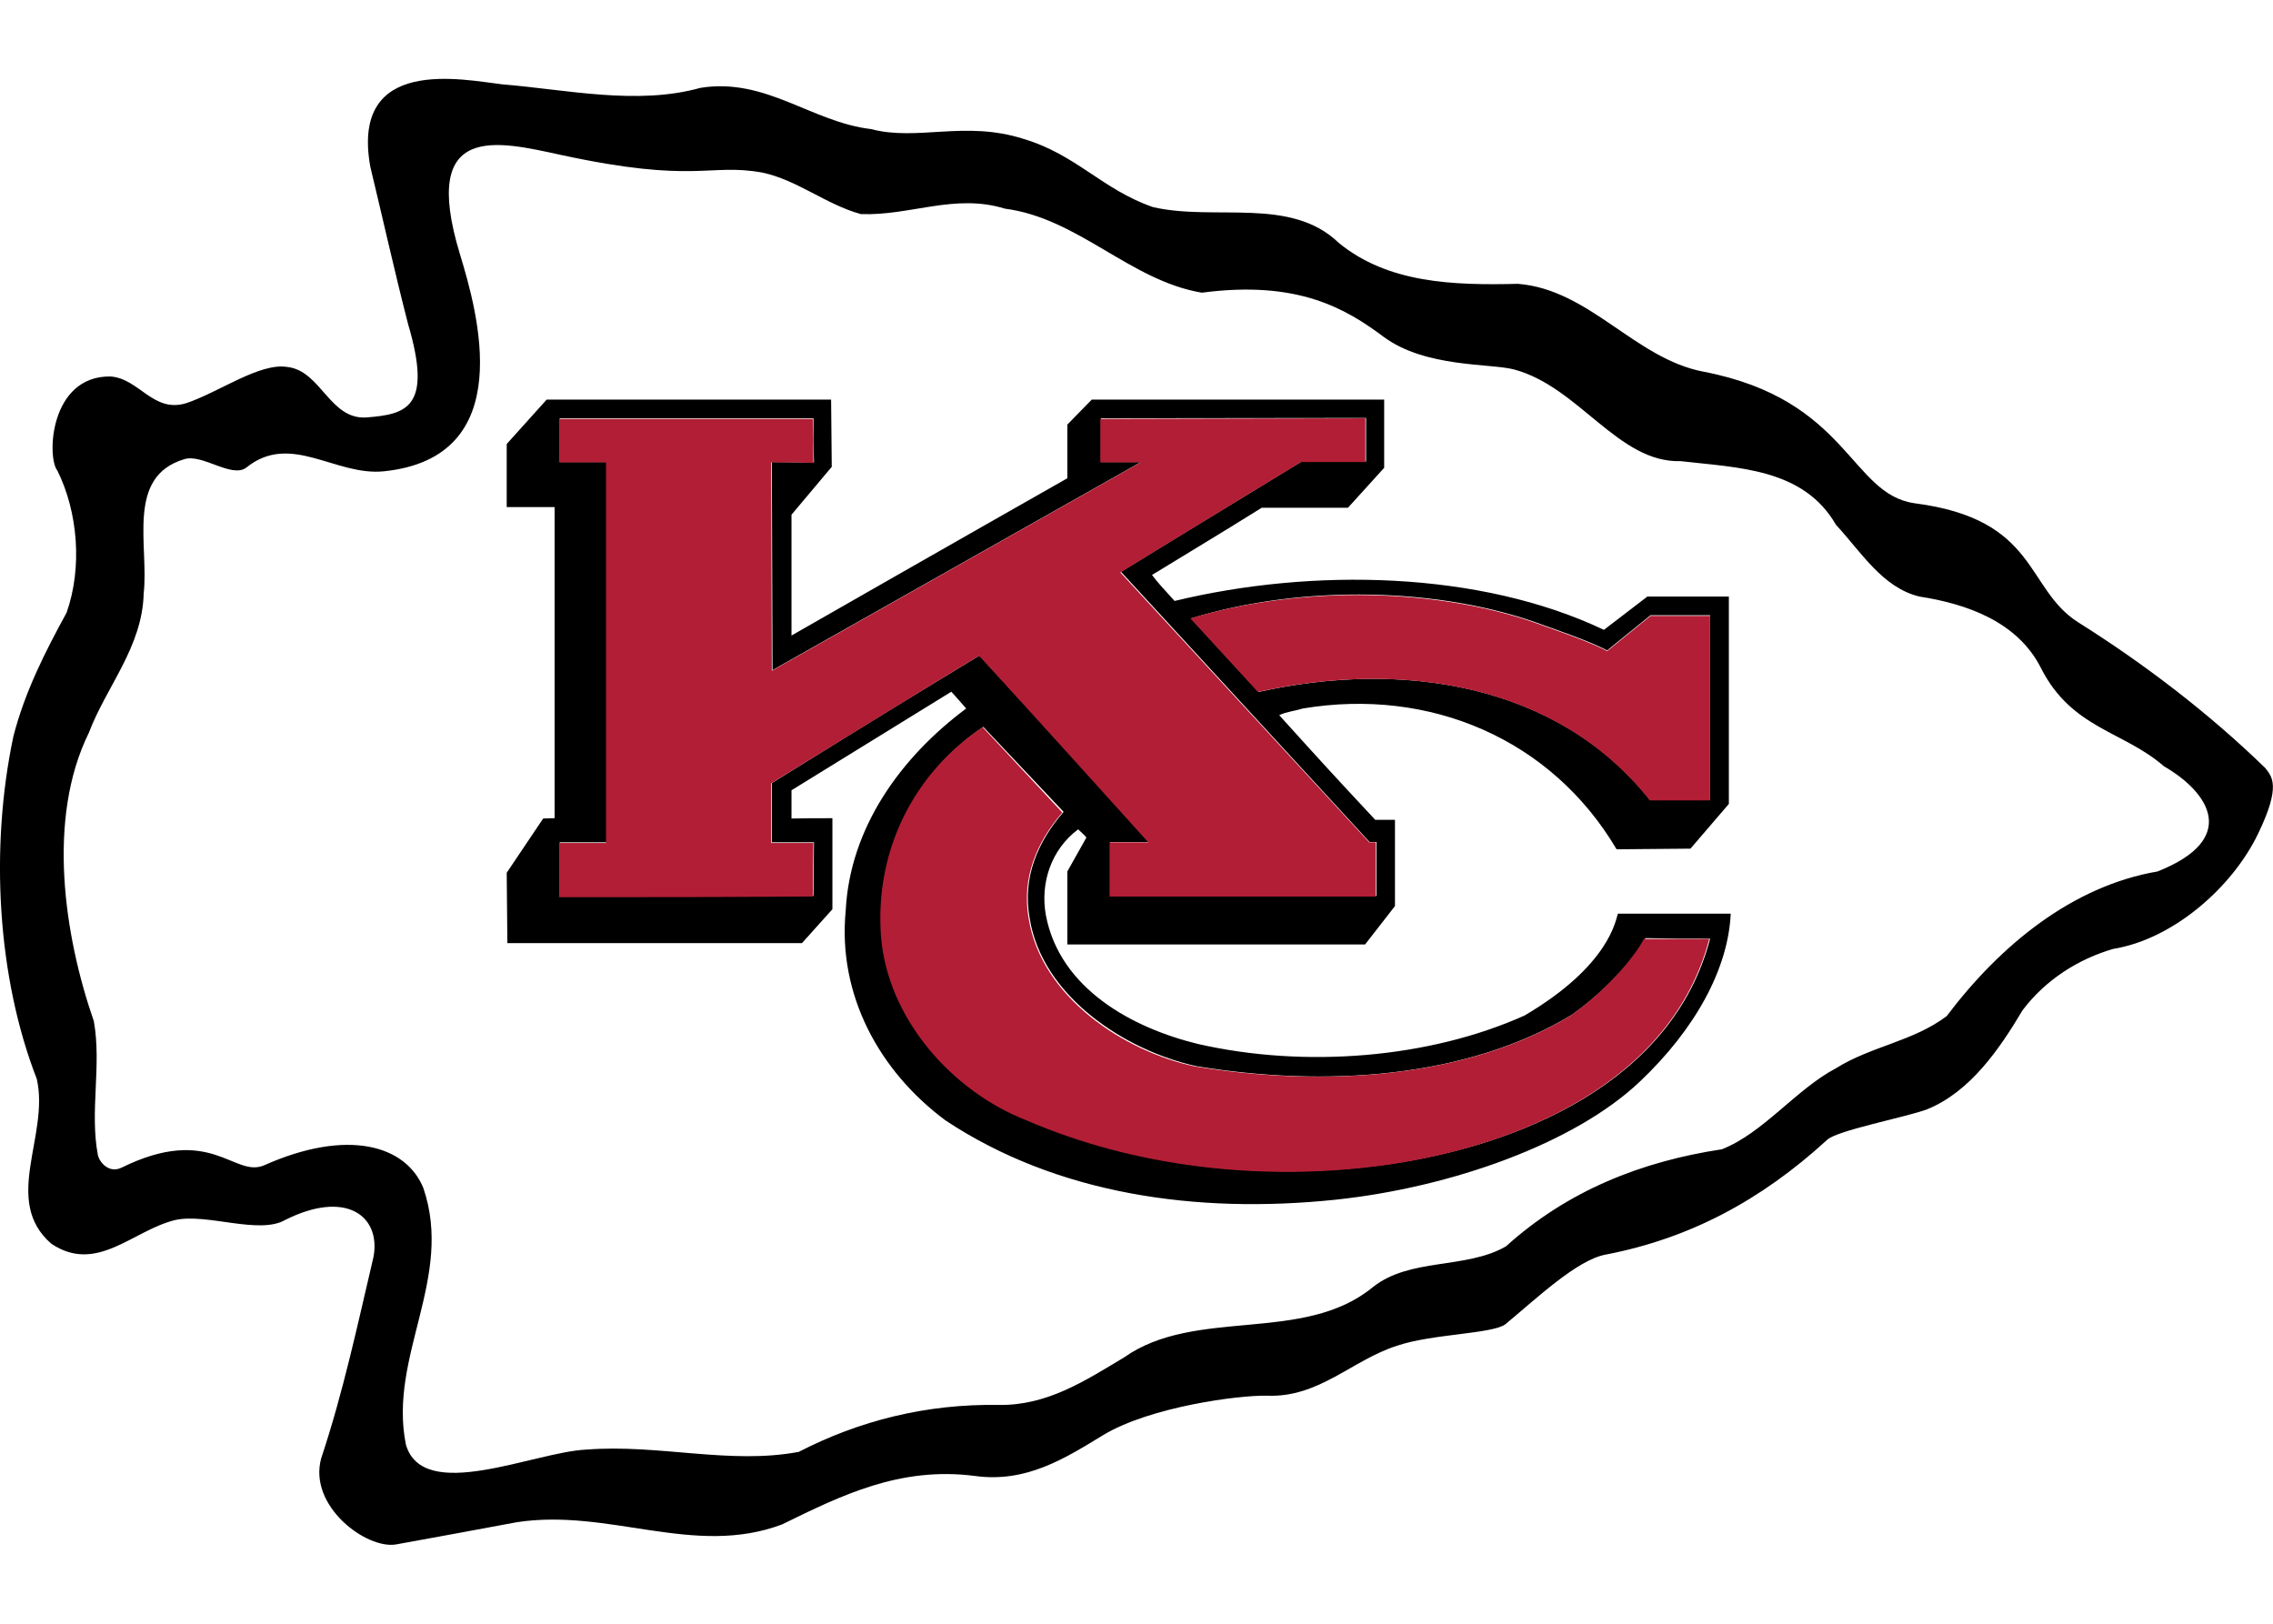
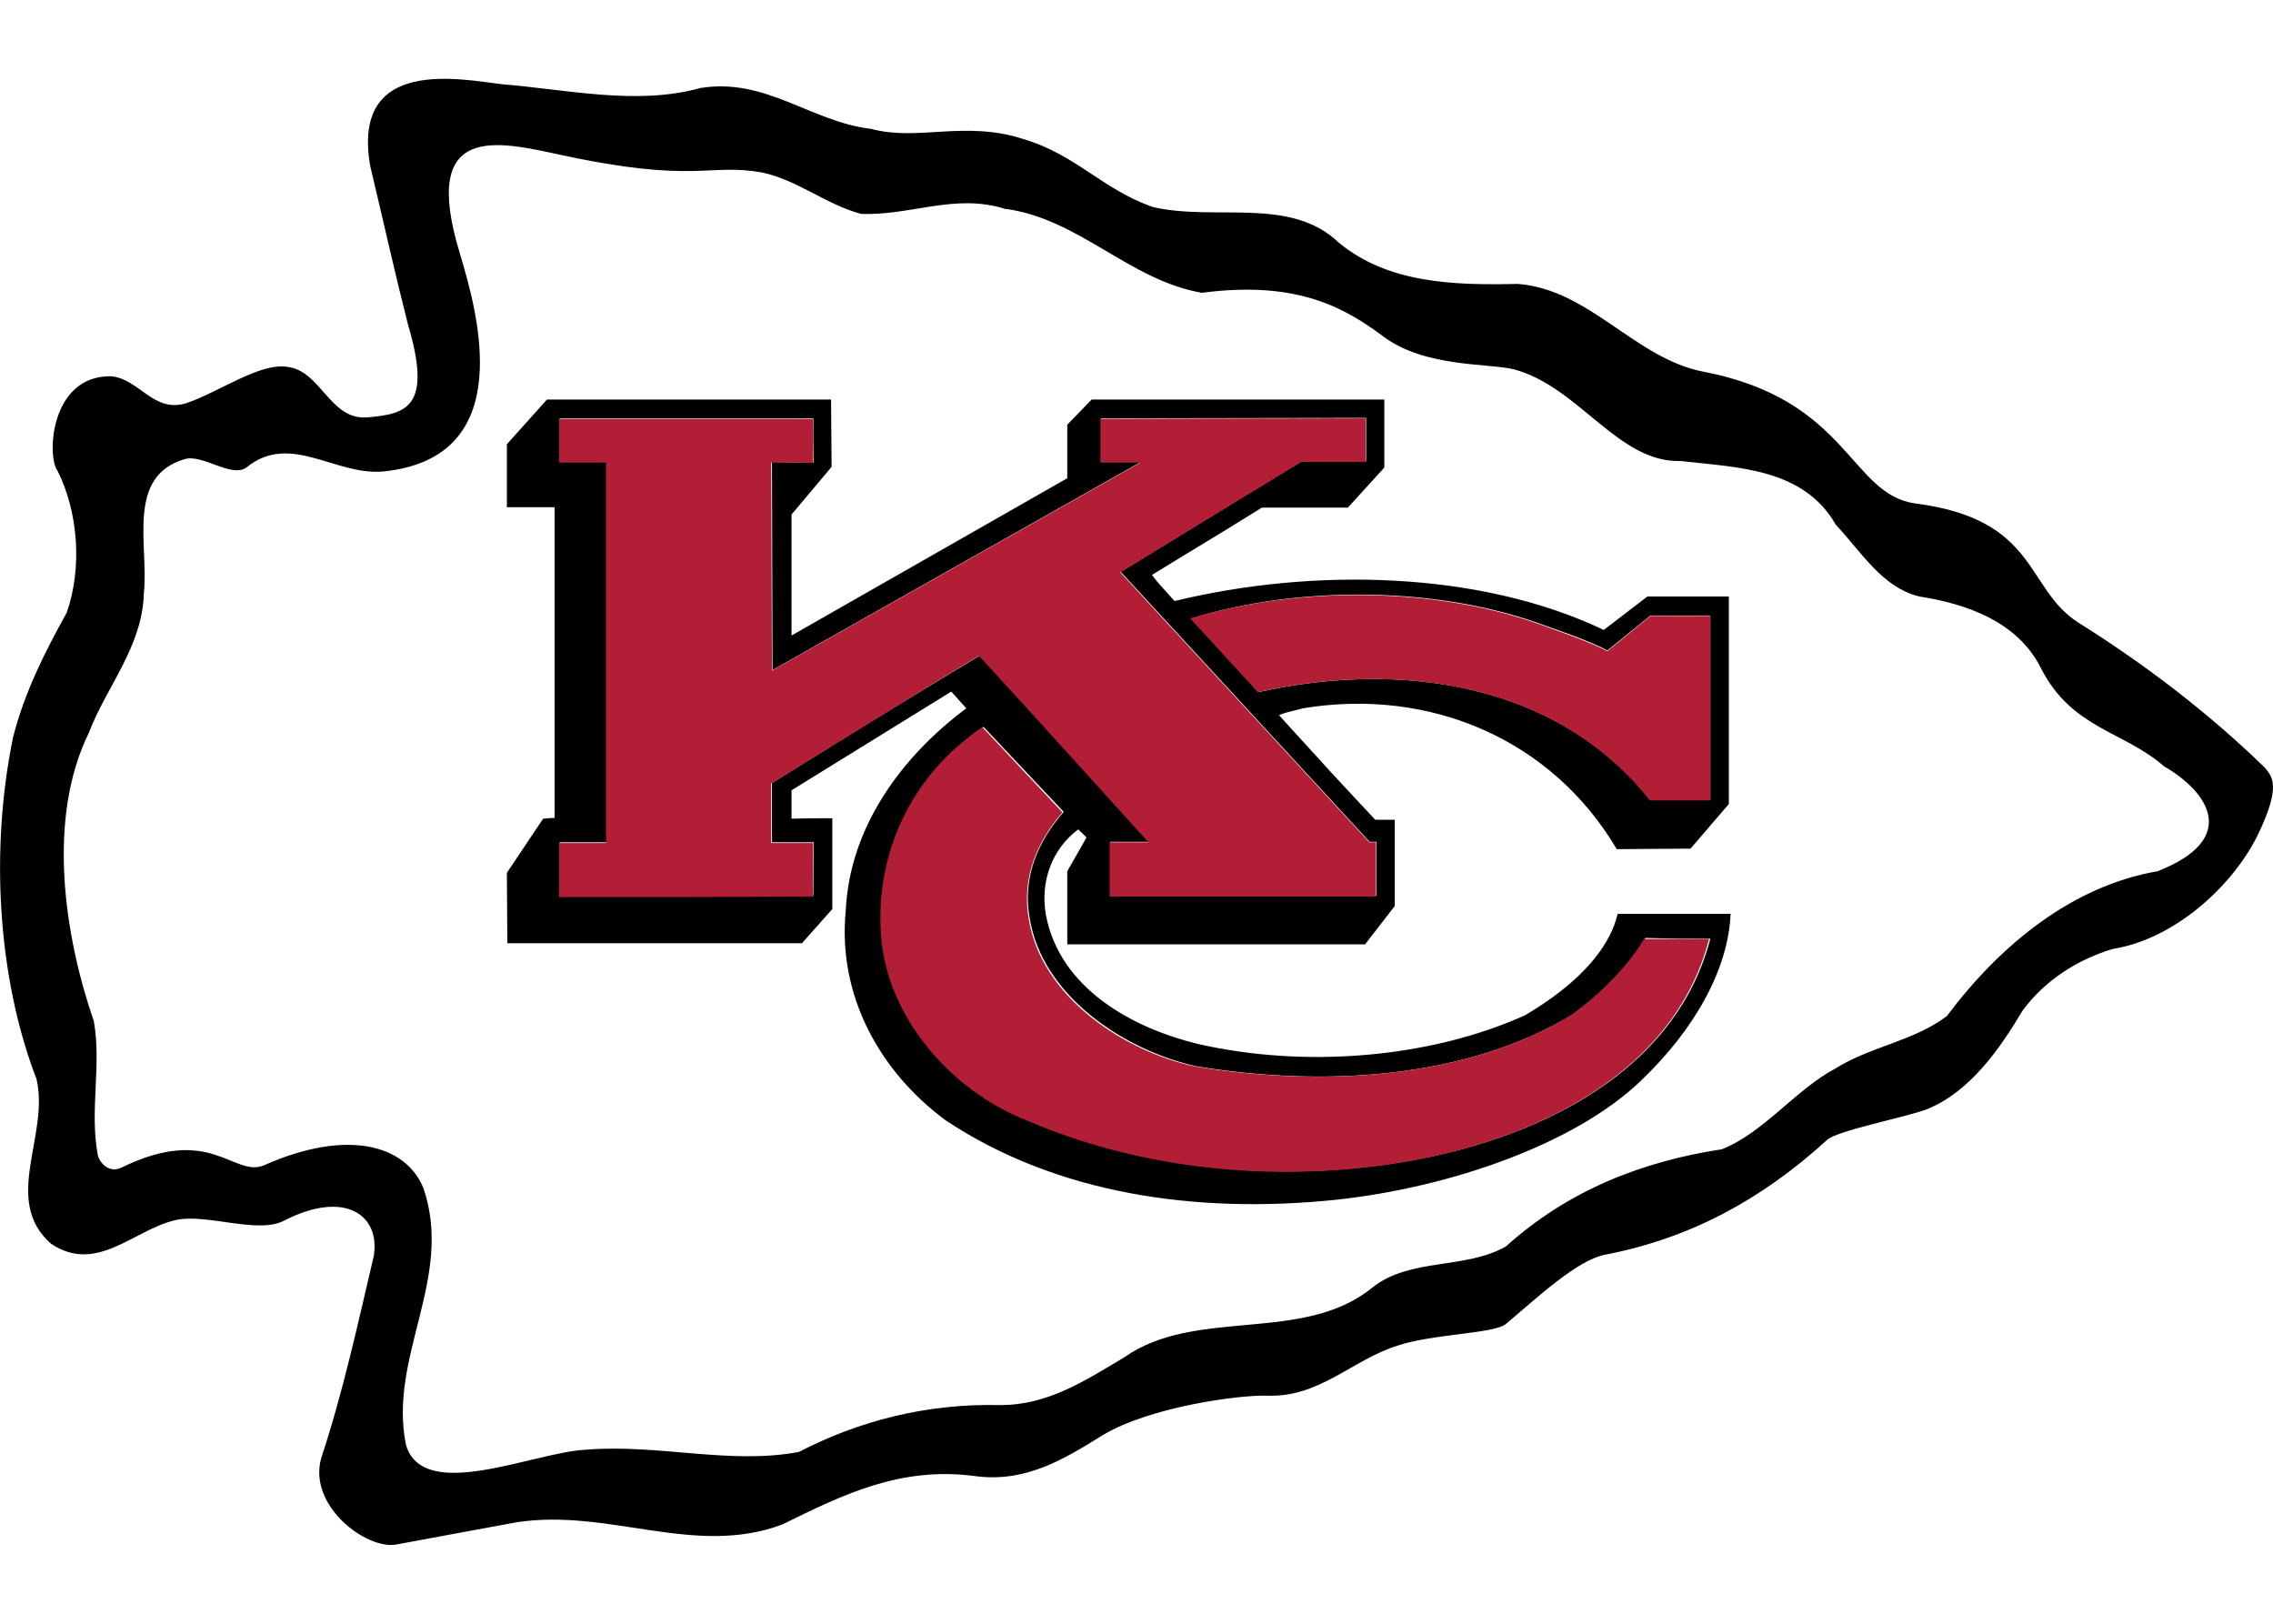
- <svg xmlns="http://www.w3.org/2000/svg" width="28pt" height="20pt" viewBox="0 0 28 20" version="1.1">
+ <svg xmlns="http://www.w3.org/2000/svg" width="35pt" height="25pt" viewBox="0 0 35 25" version="1.1">
  <g id="surface1">
-     <path style=" stroke:none;fill-rule:nonzero;fill:rgb(100%,100%,100%);fill-opacity:1;" d="M 26.656 9.43 C 26.16 8.996 25.52 8.973 25.148 8.223 C 24.867 7.648 24.23 7.43 23.648 7.34 C 23.195 7.23 22.93 6.789 22.625 6.461 C 22.227 5.762 21.422 5.758 20.707 5.672 C 19.941 5.695 19.461 4.758 18.66 4.543 C 18.367 4.465 17.57 4.527 17.051 4.145 C 16.586 3.793 15.996 3.441 14.812 3.598 C 13.918 3.449 13.285 2.68 12.383 2.566 C 11.77 2.371 11.211 2.656 10.609 2.629 C 10.18 2.512 9.828 2.207 9.391 2.117 C 8.738 2 8.574 2.262 6.918 1.906 C 6.141 1.734 5.168 1.48 5.672 3.121 C 5.891 3.84 6.402 5.625 4.738 5.801 C 4.133 5.859 3.582 5.309 3.039 5.758 C 2.852 5.891 2.508 5.586 2.277 5.652 C 1.555 5.867 1.84 6.711 1.777 7.301 C 1.762 7.961 1.316 8.449 1.102 9.023 C 0.578 10.078 0.797 11.516 1.164 12.57 C 1.266 13.121 1.105 13.688 1.215 14.227 C 1.246 14.324 1.363 14.445 1.504 14.375 C 2.602 13.832 2.879 14.508 3.258 14.352 C 4.289 13.891 5 14.098 5.223 14.625 C 5.602 15.734 4.789 16.699 5.004 17.785 C 5.211 18.516 6.582 17.879 7.23 17.848 C 8.125 17.777 8.996 18.043 9.848 17.879 C 10.59 17.492 11.414 17.281 12.312 17.301 C 12.906 17.305 13.375 16.996 13.855 16.711 C 14.734 16.09 16.066 16.551 16.918 15.852 C 17.379 15.484 18.055 15.633 18.559 15.344 C 19.32 14.66 20.223 14.293 21.215 14.148 C 21.734 13.949 22.129 13.406 22.617 13.152 C 23.055 12.879 23.57 12.82 23.988 12.512 C 24.648 11.633 25.531 10.906 26.582 10.727 C 27.582 10.336 27.223 9.766 26.656 9.43 Z M 20.215 13.348 C 19.414 14.105 17.898 14.652 16.461 14.801 C 14.742 14.98 13.031 14.73 11.66 13.824 C 10.848 13.223 10.324 12.285 10.434 11.242 C 10.488 10.227 11.117 9.355 11.918 8.75 C 11.852 8.68 11.801 8.629 11.73 8.543 L 9.758 9.75 L 9.758 10.098 C 9.961 10.098 10.012 10.098 10.254 10.09 L 10.254 11.211 L 9.887 11.633 L 6.254 11.633 L 6.25 10.766 L 6.695 10.098 C 6.773 10.098 6.805 10.098 6.84 10.09 L 6.84 6.262 L 6.25 6.262 L 6.25 5.48 L 6.742 4.93 L 10.246 4.93 L 10.254 5.762 L 9.758 6.348 L 9.758 7.836 C 11.652 6.758 13.152 5.906 13.152 5.906 L 13.152 5.246 L 13.453 4.93 L 17.059 4.93 L 17.059 5.773 L 16.609 6.27 L 15.551 6.27 C 14.926 6.656 14.824 6.711 14.195 7.094 C 14.266 7.184 14.324 7.25 14.477 7.418 C 16.172 7.004 18.23 7.043 19.758 7.773 L 20.301 7.359 L 21.305 7.359 L 21.305 9.918 L 20.832 10.469 L 19.922 10.473 C 19.121 9.121 17.621 8.48 16.055 8.738 C 15.957 8.766 15.855 8.777 15.766 8.82 C 16.328 9.445 16.398 9.516 16.949 10.113 L 17.184 10.113 L 17.184 11.172 L 16.82 11.641 L 13.152 11.641 L 13.152 10.742 L 13.391 10.332 C 13.355 10.293 13.332 10.27 13.285 10.227 C 12.961 10.473 12.812 10.875 12.891 11.281 C 13.062 12.191 13.965 12.688 14.766 12.875 C 16.094 13.164 17.621 13.051 18.785 12.516 C 19.828 11.902 19.906 11.348 19.945 11.301 L 21.336 11.301 C 21.297 11.957 20.902 12.699 20.215 13.348 Z M 20.215 13.348 " />
-     <path style=" stroke:none;fill-rule:nonzero;fill:rgb(0%,0%,0%);fill-opacity:1;" d="M 25.598 7.664 C 24.945 7.246 25.109 6.395 23.586 6.199 C 22.789 6.086 22.773 4.922 20.984 4.578 C 20.141 4.418 19.582 3.566 18.699 3.496 C 17.898 3.516 17.098 3.488 16.492 2.992 C 15.898 2.418 14.969 2.727 14.203 2.551 C 13.574 2.332 13.262 1.906 12.609 1.711 C 11.887 1.48 11.305 1.742 10.73 1.59 C 9.996 1.504 9.438 0.953 8.629 1.082 C 7.844 1.301 6.973 1.102 6.188 1.039 C 5.711 0.984 4.312 0.676 4.562 2.055 C 4.719 2.707 4.863 3.355 5.027 3.992 C 5.332 5.023 5.004 5.102 4.523 5.141 C 4.062 5.18 3.957 4.566 3.539 4.52 C 3.199 4.465 2.703 4.828 2.297 4.965 C 1.887 5.094 1.715 4.66 1.359 4.637 C 0.613 4.629 0.574 5.633 0.707 5.797 C 0.961 6.309 1.016 6.992 0.82 7.547 C 0.555 8.031 0.305 8.523 0.164 9.074 C -0.125 10.445 -0.035 12.035 0.453 13.289 C 0.613 13.988 0.02 14.789 0.633 15.32 C 1.195 15.695 1.637 15.152 2.16 15.027 C 2.547 14.941 3.191 15.211 3.512 15.027 C 4.258 14.652 4.691 14.973 4.602 15.477 C 4.406 16.312 4.227 17.152 3.957 17.961 C 3.793 18.551 4.516 19.086 4.879 19.023 C 5.379 18.934 5.875 18.84 6.363 18.75 C 7.504 18.574 8.551 19.184 9.633 18.777 C 10.359 18.422 11.086 18.059 12.012 18.18 C 12.641 18.266 13.117 17.965 13.59 17.676 C 14.168 17.328 15.254 17.184 15.605 17.191 C 16.25 17.219 16.656 16.75 17.215 16.574 C 17.641 16.43 18.383 16.43 18.543 16.312 C 18.934 15.988 19.43 15.516 19.781 15.453 C 20.812 15.254 21.688 14.789 22.504 14.043 C 22.613 13.926 23.477 13.762 23.738 13.664 C 24.27 13.449 24.633 12.918 24.914 12.445 C 25.199 12.066 25.605 11.812 26.031 11.688 C 26.766 11.57 27.496 10.934 27.816 10.27 C 28.105 9.672 27.984 9.566 27.906 9.461 C 27.207 8.781 26.402 8.168 25.598 7.664 Z M 26.578 10.734 C 25.527 10.914 24.641 11.641 23.98 12.516 C 23.566 12.828 23.047 12.887 22.613 13.16 C 22.125 13.418 21.719 13.957 21.211 14.156 C 20.223 14.305 19.312 14.664 18.551 15.352 C 18.055 15.637 17.371 15.488 16.91 15.855 C 16.059 16.555 14.727 16.098 13.848 16.719 C 13.371 17.004 12.906 17.312 12.309 17.305 C 11.41 17.289 10.582 17.5 9.84 17.883 C 8.988 18.043 8.117 17.785 7.223 17.855 C 6.582 17.883 5.211 18.523 5 17.793 C 4.781 16.707 5.594 15.742 5.215 14.633 C 5 14.105 4.281 13.895 3.25 14.355 C 2.879 14.508 2.598 13.84 1.496 14.383 C 1.348 14.453 1.234 14.328 1.207 14.234 C 1.102 13.688 1.254 13.129 1.156 12.578 C 0.789 11.523 0.574 10.082 1.094 9.027 C 1.312 8.453 1.754 7.969 1.77 7.309 C 1.836 6.719 1.547 5.871 2.27 5.656 C 2.492 5.586 2.848 5.891 3.031 5.762 C 3.578 5.316 4.129 5.867 4.73 5.805 C 6.395 5.633 5.883 3.844 5.664 3.125 C 5.168 1.488 6.141 1.742 6.918 1.91 C 8.566 2.266 8.73 2.008 9.387 2.125 C 9.82 2.215 10.176 2.52 10.605 2.637 C 11.211 2.66 11.762 2.379 12.379 2.57 C 13.285 2.688 13.922 3.457 14.805 3.605 C 15.988 3.449 16.578 3.801 17.043 4.148 C 17.559 4.531 18.359 4.473 18.652 4.551 C 19.453 4.766 19.934 5.703 20.703 5.68 C 21.406 5.762 22.215 5.766 22.617 6.465 C 22.926 6.797 23.188 7.238 23.645 7.348 C 24.227 7.438 24.852 7.656 25.141 8.227 C 25.52 8.977 26.16 9.004 26.656 9.438 C 27.223 9.766 27.582 10.336 26.578 10.734 Z M 18.781 12.508 C 17.609 13.035 16.078 13.16 14.758 12.859 C 13.957 12.664 13.055 12.184 12.883 11.27 C 12.812 10.867 12.953 10.461 13.281 10.215 C 13.332 10.266 13.352 10.277 13.383 10.316 L 13.148 10.734 L 13.148 11.633 L 16.816 11.633 L 17.184 11.16 L 17.184 10.098 L 16.941 10.098 C 16.391 9.508 16.32 9.43 15.758 8.809 C 15.848 8.766 15.949 8.758 16.047 8.727 C 17.617 8.465 19.113 9.105 19.914 10.461 L 20.824 10.453 L 21.297 9.902 L 21.297 7.348 L 20.293 7.348 L 19.758 7.758 C 18.227 7.031 16.168 6.992 14.469 7.402 C 14.32 7.238 14.262 7.176 14.191 7.082 C 14.816 6.699 14.922 6.641 15.543 6.254 L 16.605 6.254 L 17.051 5.762 L 17.051 4.922 L 13.449 4.922 L 13.148 5.23 L 13.148 5.891 C 13.148 5.891 11.648 6.742 9.75 7.828 L 9.75 6.34 L 10.246 5.75 L 10.238 4.922 L 6.734 4.922 L 6.242 5.469 L 6.242 6.246 L 6.832 6.246 L 6.832 10.078 C 6.801 10.078 6.77 10.078 6.691 10.082 L 6.242 10.75 L 6.25 11.617 L 9.879 11.617 L 10.254 11.199 L 10.254 10.078 C 10.008 10.078 9.965 10.078 9.75 10.082 L 9.75 9.734 L 11.719 8.52 C 11.793 8.602 11.848 8.664 11.902 8.727 C 11.094 9.328 10.469 10.199 10.418 11.215 C 10.316 12.258 10.836 13.199 11.648 13.801 C 13.016 14.707 14.727 14.957 16.453 14.777 C 17.883 14.625 19.402 14.082 20.203 13.32 C 20.887 12.672 21.289 11.93 21.32 11.254 L 19.93 11.254 C 19.902 11.332 19.828 11.891 18.781 12.508 Z M 19.043 7.711 C 19.043 7.711 19.613 7.906 19.797 8.012 L 20.332 7.578 L 21.066 7.578 L 21.066 9.852 L 20.324 9.852 C 19.184 8.414 17.262 8.129 15.504 8.523 L 14.672 7.617 C 16.027 7.199 17.758 7.223 19.043 7.711 Z M 9.508 9.645 L 9.508 10.375 L 10.027 10.375 L 10.02 11.035 C 8.551 11.035 8.418 11.035 6.895 11.043 L 6.895 10.375 L 7.473 10.375 L 7.473 5.691 L 6.895 5.691 L 6.895 5.152 L 10.02 5.152 C 10.02 5.387 10.02 5.426 10.027 5.695 C 9.828 5.695 9.828 5.695 9.508 5.691 L 9.516 8.254 L 14.055 5.691 L 13.562 5.691 L 13.562 5.152 L 16.828 5.148 L 16.828 5.684 L 16.035 5.684 C 15.129 6.234 13.809 7.043 13.809 7.043 L 16.871 10.371 L 16.957 10.371 L 16.957 11.035 L 13.676 11.035 L 13.676 10.371 L 14.152 10.371 C 12.832 8.906 12.066 8.074 12.066 8.074 C 11.23 8.582 10.988 8.727 9.508 9.645 Z M 21.066 11.562 C 20.605 13.332 18.707 14.117 17.074 14.344 C 15.543 14.555 13.973 14.363 12.66 13.793 C 11.742 13.438 10.941 12.539 10.867 11.523 C 10.789 10.473 11.266 9.523 12.113 8.953 L 13.102 10 C 12.781 10.371 12.594 10.809 12.684 11.309 C 12.836 12.277 13.871 12.945 14.742 13.133 C 16.312 13.391 18.055 13.289 19.363 12.5 C 20.012 12.035 20.27 11.555 20.27 11.555 C 20.613 11.562 20.723 11.562 21.066 11.562 Z M 21.066 11.562 " />
-     <path style=" stroke:none;fill-rule:nonzero;fill:rgb(69.804%,11.765%,20.784%);fill-opacity:1;" d="M 14.145 10.375 L 13.668 10.375 L 13.668 11.043 L 16.949 11.043 L 16.949 10.375 L 16.867 10.375 L 13.801 7.051 C 13.801 7.051 15.125 6.238 16.027 5.691 L 16.82 5.691 L 16.82 5.152 L 13.555 5.16 L 13.555 5.695 L 14.051 5.695 L 9.508 8.262 L 9.5 5.695 C 9.82 5.695 9.82 5.695 10.02 5.703 C 10.02 5.434 10.02 5.398 10.012 5.16 L 6.887 5.16 L 6.887 5.695 L 7.465 5.695 L 7.465 10.383 L 6.887 10.383 L 6.887 11.051 C 8.41 11.051 8.547 11.051 10.012 11.043 L 10.02 10.383 L 9.5 10.383 L 9.5 9.648 C 10.988 8.734 11.227 8.582 12.059 8.078 C 12.066 8.078 12.828 8.914 14.145 10.375 Z M 20.324 9.859 L 21.066 9.859 L 21.066 7.586 L 20.332 7.586 L 19.797 8.02 C 19.613 7.914 19.043 7.719 19.043 7.719 C 17.758 7.23 16.027 7.207 14.664 7.617 L 15.496 8.523 C 17.262 8.129 19.18 8.414 20.324 9.859 Z M 19.352 12.508 C 18.047 13.293 16.297 13.391 14.727 13.137 C 13.855 12.957 12.828 12.285 12.672 11.316 C 12.582 10.809 12.773 10.371 13.086 10.008 L 12.105 8.957 C 11.25 9.527 10.777 10.48 10.852 11.527 C 10.93 12.547 11.73 13.445 12.648 13.801 C 13.957 14.367 15.527 14.562 17.059 14.352 C 18.699 14.121 20.594 13.332 21.055 11.566 L 20.246 11.566 C 20.262 11.562 20 12.039 19.352 12.508 Z M 19.352 12.508 " />
+     <path style=" stroke:none;fill-rule:nonzero;fill:rgb(100%,100%,100%);fill-opacity:1;" d="M 33.32 11.789 C 32.699 11.246 31.898 11.215 31.434 10.277 C 31.082 9.562 30.289 9.289 29.562 9.176 C 28.992 9.039 28.664 8.488 28.277 8.078 C 27.785 7.199 26.777 7.195 25.887 7.09 C 24.926 7.121 24.324 5.949 23.324 5.68 C 22.957 5.582 21.961 5.656 21.312 5.18 C 20.73 4.742 19.996 4.305 18.516 4.496 C 17.398 4.312 16.605 3.352 15.477 3.207 C 14.711 2.965 14.016 3.32 13.262 3.285 C 12.727 3.141 12.285 2.762 11.738 2.645 C 10.926 2.5 10.715 2.828 8.648 2.383 C 7.676 2.172 6.457 1.852 7.09 3.902 C 7.363 4.797 8 7.031 5.922 7.25 C 5.168 7.324 4.48 6.637 3.801 7.195 C 3.566 7.363 3.133 6.984 2.848 7.062 C 1.945 7.332 2.301 8.391 2.223 9.125 C 2.199 9.949 1.645 10.559 1.375 11.277 C 0.723 12.598 0.996 14.395 1.453 15.711 C 1.582 16.398 1.379 17.109 1.516 17.785 C 1.555 17.902 1.703 18.059 1.879 17.969 C 3.254 17.289 3.598 18.133 4.074 17.938 C 5.359 17.359 6.25 17.621 6.527 18.281 C 7 19.668 5.988 20.875 6.254 22.23 C 6.512 23.145 8.227 22.348 9.039 22.312 C 10.156 22.223 11.246 22.555 12.309 22.348 C 13.238 21.867 14.27 21.602 15.391 21.625 C 16.133 21.633 16.723 21.246 17.32 20.887 C 18.418 20.113 20.086 20.691 21.148 19.812 C 21.723 19.355 22.57 19.539 23.195 19.184 C 24.148 18.328 25.277 17.863 26.52 17.688 C 27.168 17.438 27.664 16.758 28.27 16.441 C 28.816 16.102 29.465 16.027 29.984 15.637 C 30.809 14.539 31.918 13.633 33.23 13.406 C 34.477 12.922 34.027 12.207 33.32 11.789 Z M 25.27 16.684 C 24.27 17.629 22.371 18.316 20.578 18.504 C 18.426 18.727 16.289 18.414 14.574 17.281 C 13.559 16.527 12.906 15.355 13.039 14.055 C 13.109 12.785 13.895 11.691 14.895 10.938 C 14.816 10.852 14.75 10.785 14.66 10.68 L 12.199 12.188 L 12.199 12.621 C 12.453 12.621 12.516 12.621 12.82 12.613 L 12.82 14.016 L 12.355 14.539 L 7.816 14.539 L 7.812 13.457 L 8.371 12.621 C 8.469 12.621 8.508 12.621 8.547 12.613 L 8.547 7.824 L 7.812 7.824 L 7.812 6.852 L 8.43 6.164 L 12.805 6.164 L 12.816 7.199 L 12.199 7.938 L 12.199 9.797 C 14.566 8.449 16.438 7.379 16.438 7.379 L 16.438 6.555 L 16.816 6.164 L 21.324 6.164 L 21.324 7.219 L 20.762 7.836 L 19.438 7.836 C 18.656 8.32 18.527 8.391 17.742 8.867 C 17.832 8.98 17.906 9.059 18.098 9.273 C 20.215 8.758 22.785 8.805 24.699 9.719 L 25.375 9.203 L 26.629 9.203 L 26.629 12.398 L 26.039 13.086 L 24.902 13.09 C 23.902 11.402 22.027 10.598 20.066 10.926 C 19.949 10.957 19.82 10.973 19.703 11.027 C 20.41 11.805 20.5 11.895 21.188 12.641 L 21.48 12.641 L 21.48 13.965 L 21.027 14.555 L 16.438 14.555 L 16.438 13.43 L 16.738 12.914 C 16.695 12.863 16.664 12.84 16.605 12.785 C 16.199 13.09 16.016 13.594 16.113 14.102 C 16.328 15.242 17.457 15.859 18.457 16.09 C 20.113 16.457 22.027 16.312 23.484 15.645 C 24.789 14.879 24.883 14.184 24.934 14.125 L 26.672 14.125 C 26.621 14.945 26.129 15.875 25.27 16.684 Z M 25.27 16.684 " />
+     <path style=" stroke:none;fill-rule:nonzero;fill:rgb(0%,0%,0%);fill-opacity:1;" d="M 31.996 9.582 C 31.18 9.055 31.387 7.992 29.484 7.75 C 28.484 7.605 28.465 6.152 26.23 5.723 C 25.176 5.52 24.48 4.457 23.371 4.371 C 22.371 4.395 21.371 4.359 20.617 3.738 C 19.871 3.02 18.715 3.41 17.754 3.188 C 16.969 2.914 16.574 2.383 15.758 2.141 C 14.855 1.848 14.129 2.18 13.414 1.984 C 12.492 1.879 11.797 1.191 10.785 1.355 C 9.805 1.629 8.715 1.375 7.73 1.297 C 7.137 1.23 5.391 0.844 5.703 2.566 C 5.898 3.383 6.078 4.195 6.281 4.992 C 6.664 6.277 6.254 6.375 5.656 6.426 C 5.078 6.473 4.945 5.707 4.422 5.648 C 4 5.582 3.375 6.035 2.871 6.207 C 2.359 6.367 2.141 5.824 1.703 5.793 C 0.766 5.785 0.719 7.043 0.887 7.25 C 1.203 7.883 1.27 8.738 1.027 9.434 C 0.691 10.039 0.379 10.656 0.203 11.344 C -0.152 13.059 -0.043 15.043 0.562 16.613 C 0.766 17.484 0.023 18.484 0.789 19.152 C 1.496 19.617 2.047 18.938 2.703 18.785 C 3.184 18.676 3.988 19.016 4.391 18.785 C 5.32 18.316 5.863 18.715 5.754 19.344 C 5.508 20.391 5.281 21.438 4.945 22.453 C 4.742 23.188 5.641 23.859 6.098 23.781 C 6.723 23.664 7.344 23.551 7.953 23.438 C 9.379 23.219 10.691 23.977 12.043 23.473 C 12.953 23.027 13.855 22.57 15.016 22.727 C 15.801 22.832 16.398 22.457 16.984 22.094 C 17.711 21.66 19.066 21.477 19.508 21.488 C 20.312 21.523 20.82 20.938 21.516 20.719 C 22.051 20.539 22.98 20.535 23.18 20.391 C 23.668 19.984 24.285 19.395 24.727 19.316 C 26.012 19.066 27.109 18.484 28.129 17.555 C 28.266 17.41 29.348 17.203 29.672 17.078 C 30.336 16.809 30.793 16.148 31.145 15.559 C 31.496 15.082 32.008 14.766 32.539 14.609 C 33.457 14.465 34.371 13.668 34.773 12.84 C 35.133 12.09 34.98 11.957 34.883 11.828 C 34.012 10.977 33.004 10.211 31.996 9.582 Z M 33.223 13.414 C 31.906 13.641 30.801 14.547 29.977 15.645 C 29.457 16.035 28.809 16.109 28.266 16.449 C 27.656 16.77 27.152 17.445 26.512 17.695 C 25.277 17.883 24.141 18.332 23.188 19.191 C 22.566 19.547 21.715 19.363 21.137 19.82 C 20.074 20.695 18.41 20.121 17.312 20.898 C 16.711 21.254 16.133 21.641 15.387 21.633 C 14.262 21.609 13.23 21.875 12.301 22.355 C 11.238 22.555 10.148 22.23 9.027 22.32 C 8.227 22.355 6.512 23.152 6.25 22.242 C 5.977 20.883 6.992 19.676 6.52 18.293 C 6.25 17.629 5.352 17.371 4.066 17.941 C 3.598 18.137 3.25 17.301 1.871 17.977 C 1.684 18.066 1.543 17.914 1.508 17.793 C 1.375 17.109 1.566 16.41 1.445 15.723 C 0.988 14.402 0.719 12.605 1.367 11.285 C 1.641 10.566 2.191 9.961 2.215 9.137 C 2.293 8.398 1.934 7.34 2.84 7.07 C 3.117 6.984 3.559 7.363 3.793 7.199 C 4.469 6.645 5.164 7.332 5.91 7.258 C 7.992 7.043 7.352 4.805 7.082 3.906 C 6.457 1.863 7.676 2.18 8.645 2.387 C 10.707 2.832 10.914 2.508 11.734 2.656 C 12.277 2.77 12.719 3.148 13.258 3.293 C 14.016 3.324 14.703 2.973 15.473 3.215 C 16.605 3.359 17.398 4.32 18.508 4.508 C 19.988 4.312 20.723 4.75 21.305 5.184 C 21.949 5.664 22.949 5.59 23.316 5.688 C 24.316 5.957 24.918 7.129 25.879 7.098 C 26.758 7.199 27.77 7.207 28.27 8.082 C 28.66 8.496 28.984 9.047 29.555 9.184 C 30.281 9.297 31.066 9.57 31.426 10.285 C 31.898 11.219 32.699 11.254 33.32 11.797 C 34.027 12.207 34.477 12.922 33.223 13.414 Z M 23.48 15.633 C 22.012 16.293 20.098 16.449 18.449 16.074 C 17.449 15.832 16.32 15.227 16.105 14.086 C 16.016 13.582 16.191 13.078 16.602 12.77 C 16.664 12.832 16.691 12.848 16.73 12.895 L 16.434 13.414 L 16.434 14.539 L 21.02 14.539 L 21.477 13.949 L 21.477 12.621 L 21.176 12.621 C 20.488 11.887 20.402 11.789 19.695 11.012 C 19.812 10.957 19.938 10.945 20.059 10.906 C 22.02 10.582 23.895 11.383 24.895 13.074 L 26.031 13.066 L 26.621 12.379 L 26.621 9.184 L 25.367 9.184 L 24.695 9.699 C 22.781 8.785 20.211 8.738 18.086 9.254 C 17.898 9.047 17.828 8.973 17.738 8.852 C 18.52 8.371 18.652 8.301 19.43 7.816 L 20.754 7.816 L 21.316 7.199 L 21.316 6.152 L 16.809 6.152 L 16.434 6.539 L 16.434 7.363 C 16.434 7.363 14.562 8.43 12.188 9.785 L 12.188 7.922 L 12.805 7.188 L 12.797 6.152 L 8.422 6.152 L 7.805 6.84 L 7.805 7.809 L 8.539 7.809 L 8.539 12.594 C 8.5 12.594 8.461 12.594 8.363 12.605 L 7.805 13.438 L 7.812 14.523 L 12.348 14.523 L 12.816 13.996 L 12.816 12.598 C 12.512 12.598 12.453 12.598 12.188 12.605 L 12.188 12.168 L 14.648 10.648 C 14.742 10.754 14.809 10.828 14.879 10.906 C 13.867 11.66 13.082 12.75 13.023 14.02 C 12.895 15.324 13.543 16.496 14.562 17.25 C 16.27 18.383 18.41 18.695 20.566 18.473 C 22.355 18.281 24.254 17.605 25.254 16.652 C 26.109 15.84 26.613 14.91 26.648 14.07 L 24.91 14.07 C 24.875 14.164 24.785 14.863 23.48 15.633 Z M 23.805 9.637 C 23.805 9.637 24.52 9.879 24.75 10.016 L 25.414 9.477 L 26.336 9.477 L 26.336 12.312 L 25.406 12.312 C 23.98 10.52 21.578 10.164 19.379 10.656 L 18.34 9.523 C 20.035 9 22.195 9.031 23.805 9.637 Z M 11.887 12.055 L 11.887 12.969 L 12.531 12.969 L 12.523 13.793 C 10.691 13.793 10.523 13.793 8.617 13.805 L 8.617 12.969 L 9.34 12.969 L 9.34 7.113 L 8.617 7.113 L 8.617 6.441 L 12.523 6.441 C 12.523 6.734 12.523 6.781 12.531 7.121 C 12.285 7.121 12.285 7.121 11.887 7.113 L 11.895 10.316 L 17.566 7.113 L 16.953 7.113 L 16.953 6.441 L 21.035 6.434 L 21.035 7.102 L 20.043 7.102 C 18.91 7.789 17.258 8.805 17.258 8.805 L 21.09 12.961 L 21.195 12.961 L 21.195 13.793 L 17.094 13.793 L 17.094 12.961 L 17.691 12.961 C 16.043 11.133 15.086 10.094 15.086 10.094 C 14.039 10.727 13.738 10.906 11.887 12.055 Z M 26.336 14.453 C 25.758 16.664 23.383 17.648 21.34 17.93 C 19.426 18.195 17.465 17.953 15.824 17.242 C 14.68 16.797 13.68 15.672 13.582 14.402 C 13.484 13.09 14.082 11.902 15.145 11.191 L 16.379 12.5 C 15.977 12.961 15.742 13.512 15.855 14.133 C 16.047 15.348 17.34 16.18 18.426 16.418 C 20.387 16.738 22.57 16.613 24.207 15.625 C 25.012 15.043 25.336 14.441 25.336 14.441 C 25.766 14.453 25.902 14.453 26.336 14.453 Z M 26.336 14.453 " />
+     <path style=" stroke:none;fill-rule:nonzero;fill:rgb(69.804%,11.765%,20.784%);fill-opacity:1;" d="M 17.684 12.969 L 17.086 12.969 L 17.086 13.805 L 21.188 13.805 L 21.188 12.969 L 21.086 12.969 L 17.25 8.812 C 17.25 8.812 18.906 7.801 20.035 7.113 L 21.027 7.113 L 21.027 6.441 L 16.945 6.449 L 16.945 7.121 L 17.562 7.121 L 11.887 10.324 L 11.875 7.121 C 12.277 7.121 12.277 7.121 12.523 7.129 C 12.523 6.789 12.523 6.75 12.516 6.449 L 8.609 6.449 L 8.609 7.121 L 9.332 7.121 L 9.332 12.98 L 8.609 12.98 L 8.609 13.812 C 10.516 13.812 10.688 13.812 12.516 13.805 L 12.523 12.98 L 11.875 12.98 L 11.875 12.062 C 13.738 10.918 14.031 10.727 15.07 10.098 C 15.082 10.098 16.031 11.141 17.684 12.969 Z M 25.406 12.324 L 26.336 12.324 L 26.336 9.484 L 25.414 9.484 L 24.75 10.027 C 24.52 9.895 23.805 9.648 23.805 9.648 C 22.195 9.039 20.035 9.008 18.328 9.523 L 19.371 10.656 C 21.578 10.164 23.973 10.52 25.406 12.324 Z M 24.188 15.633 C 22.559 16.617 20.371 16.738 18.41 16.422 C 17.32 16.195 16.031 15.355 15.84 14.145 C 15.73 13.512 15.969 12.961 16.359 12.508 L 15.129 11.199 C 14.062 11.906 13.473 13.098 13.566 14.406 C 13.66 15.68 14.664 16.805 15.809 17.25 C 17.449 17.961 19.41 18.203 21.324 17.938 C 23.371 17.652 25.746 16.664 26.316 14.457 L 25.309 14.457 C 25.324 14.453 25 15.047 24.188 15.633 Z M 24.188 15.633 " />
  </g>
</svg>
